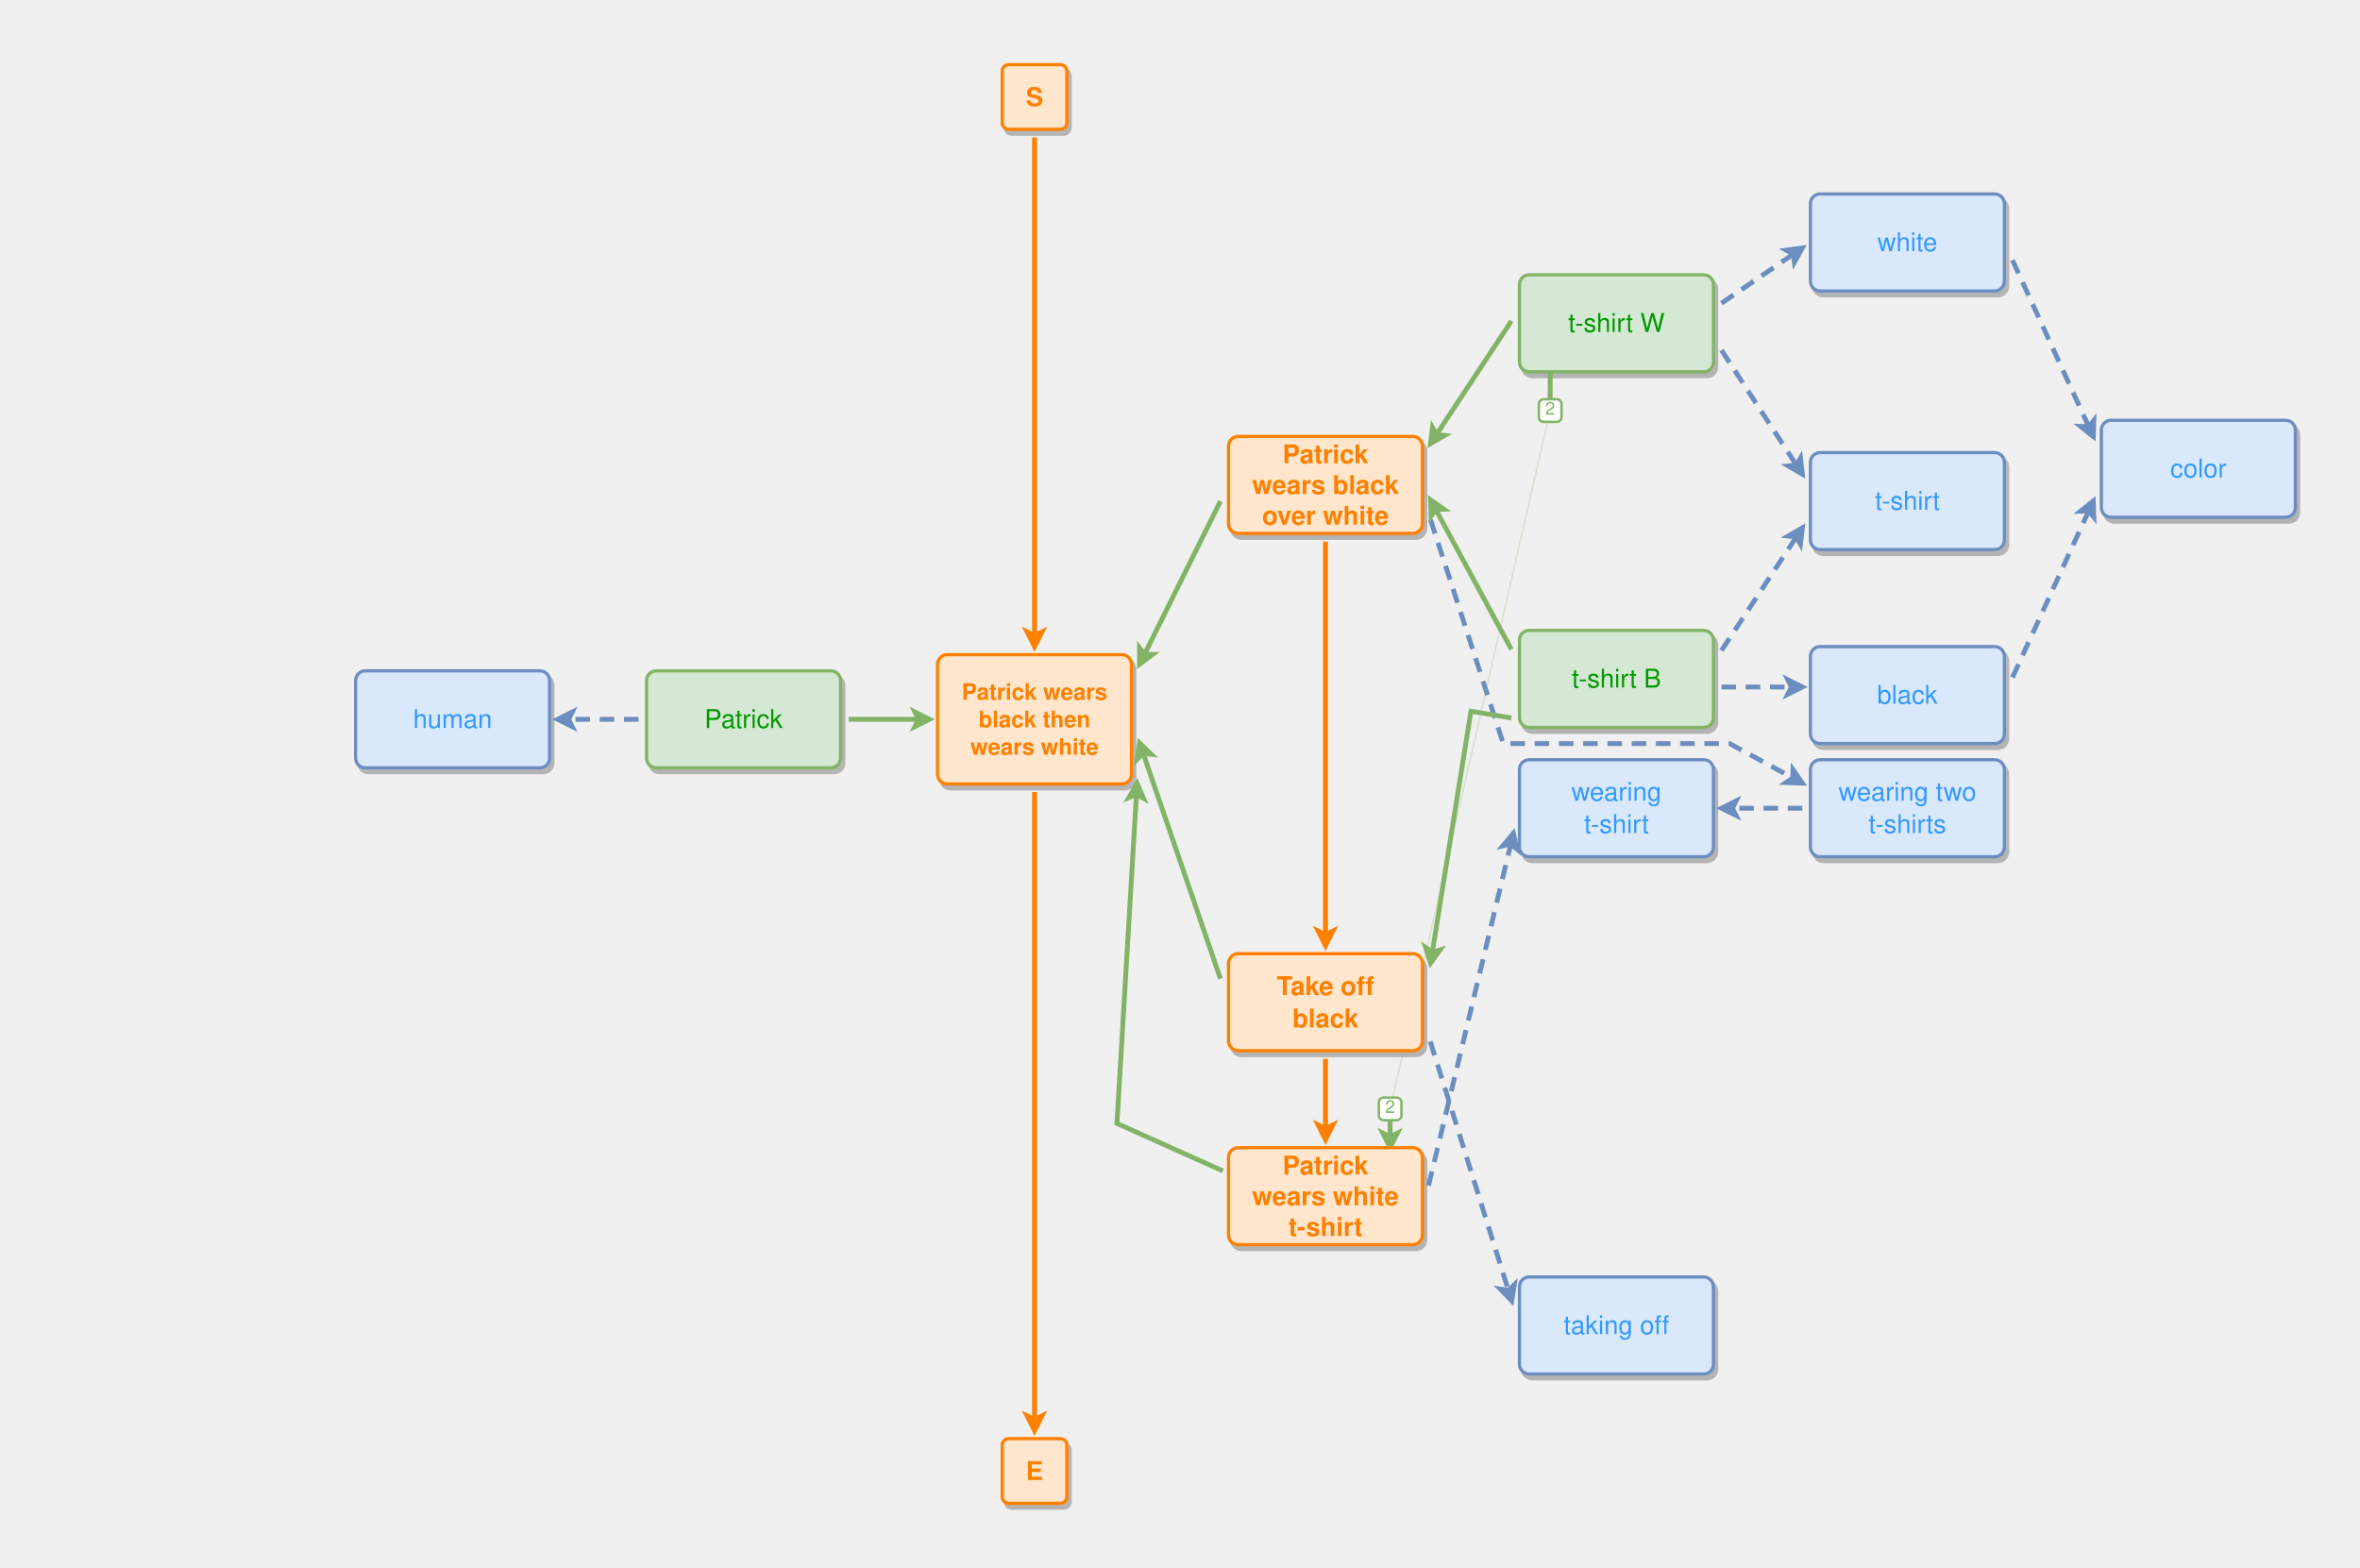
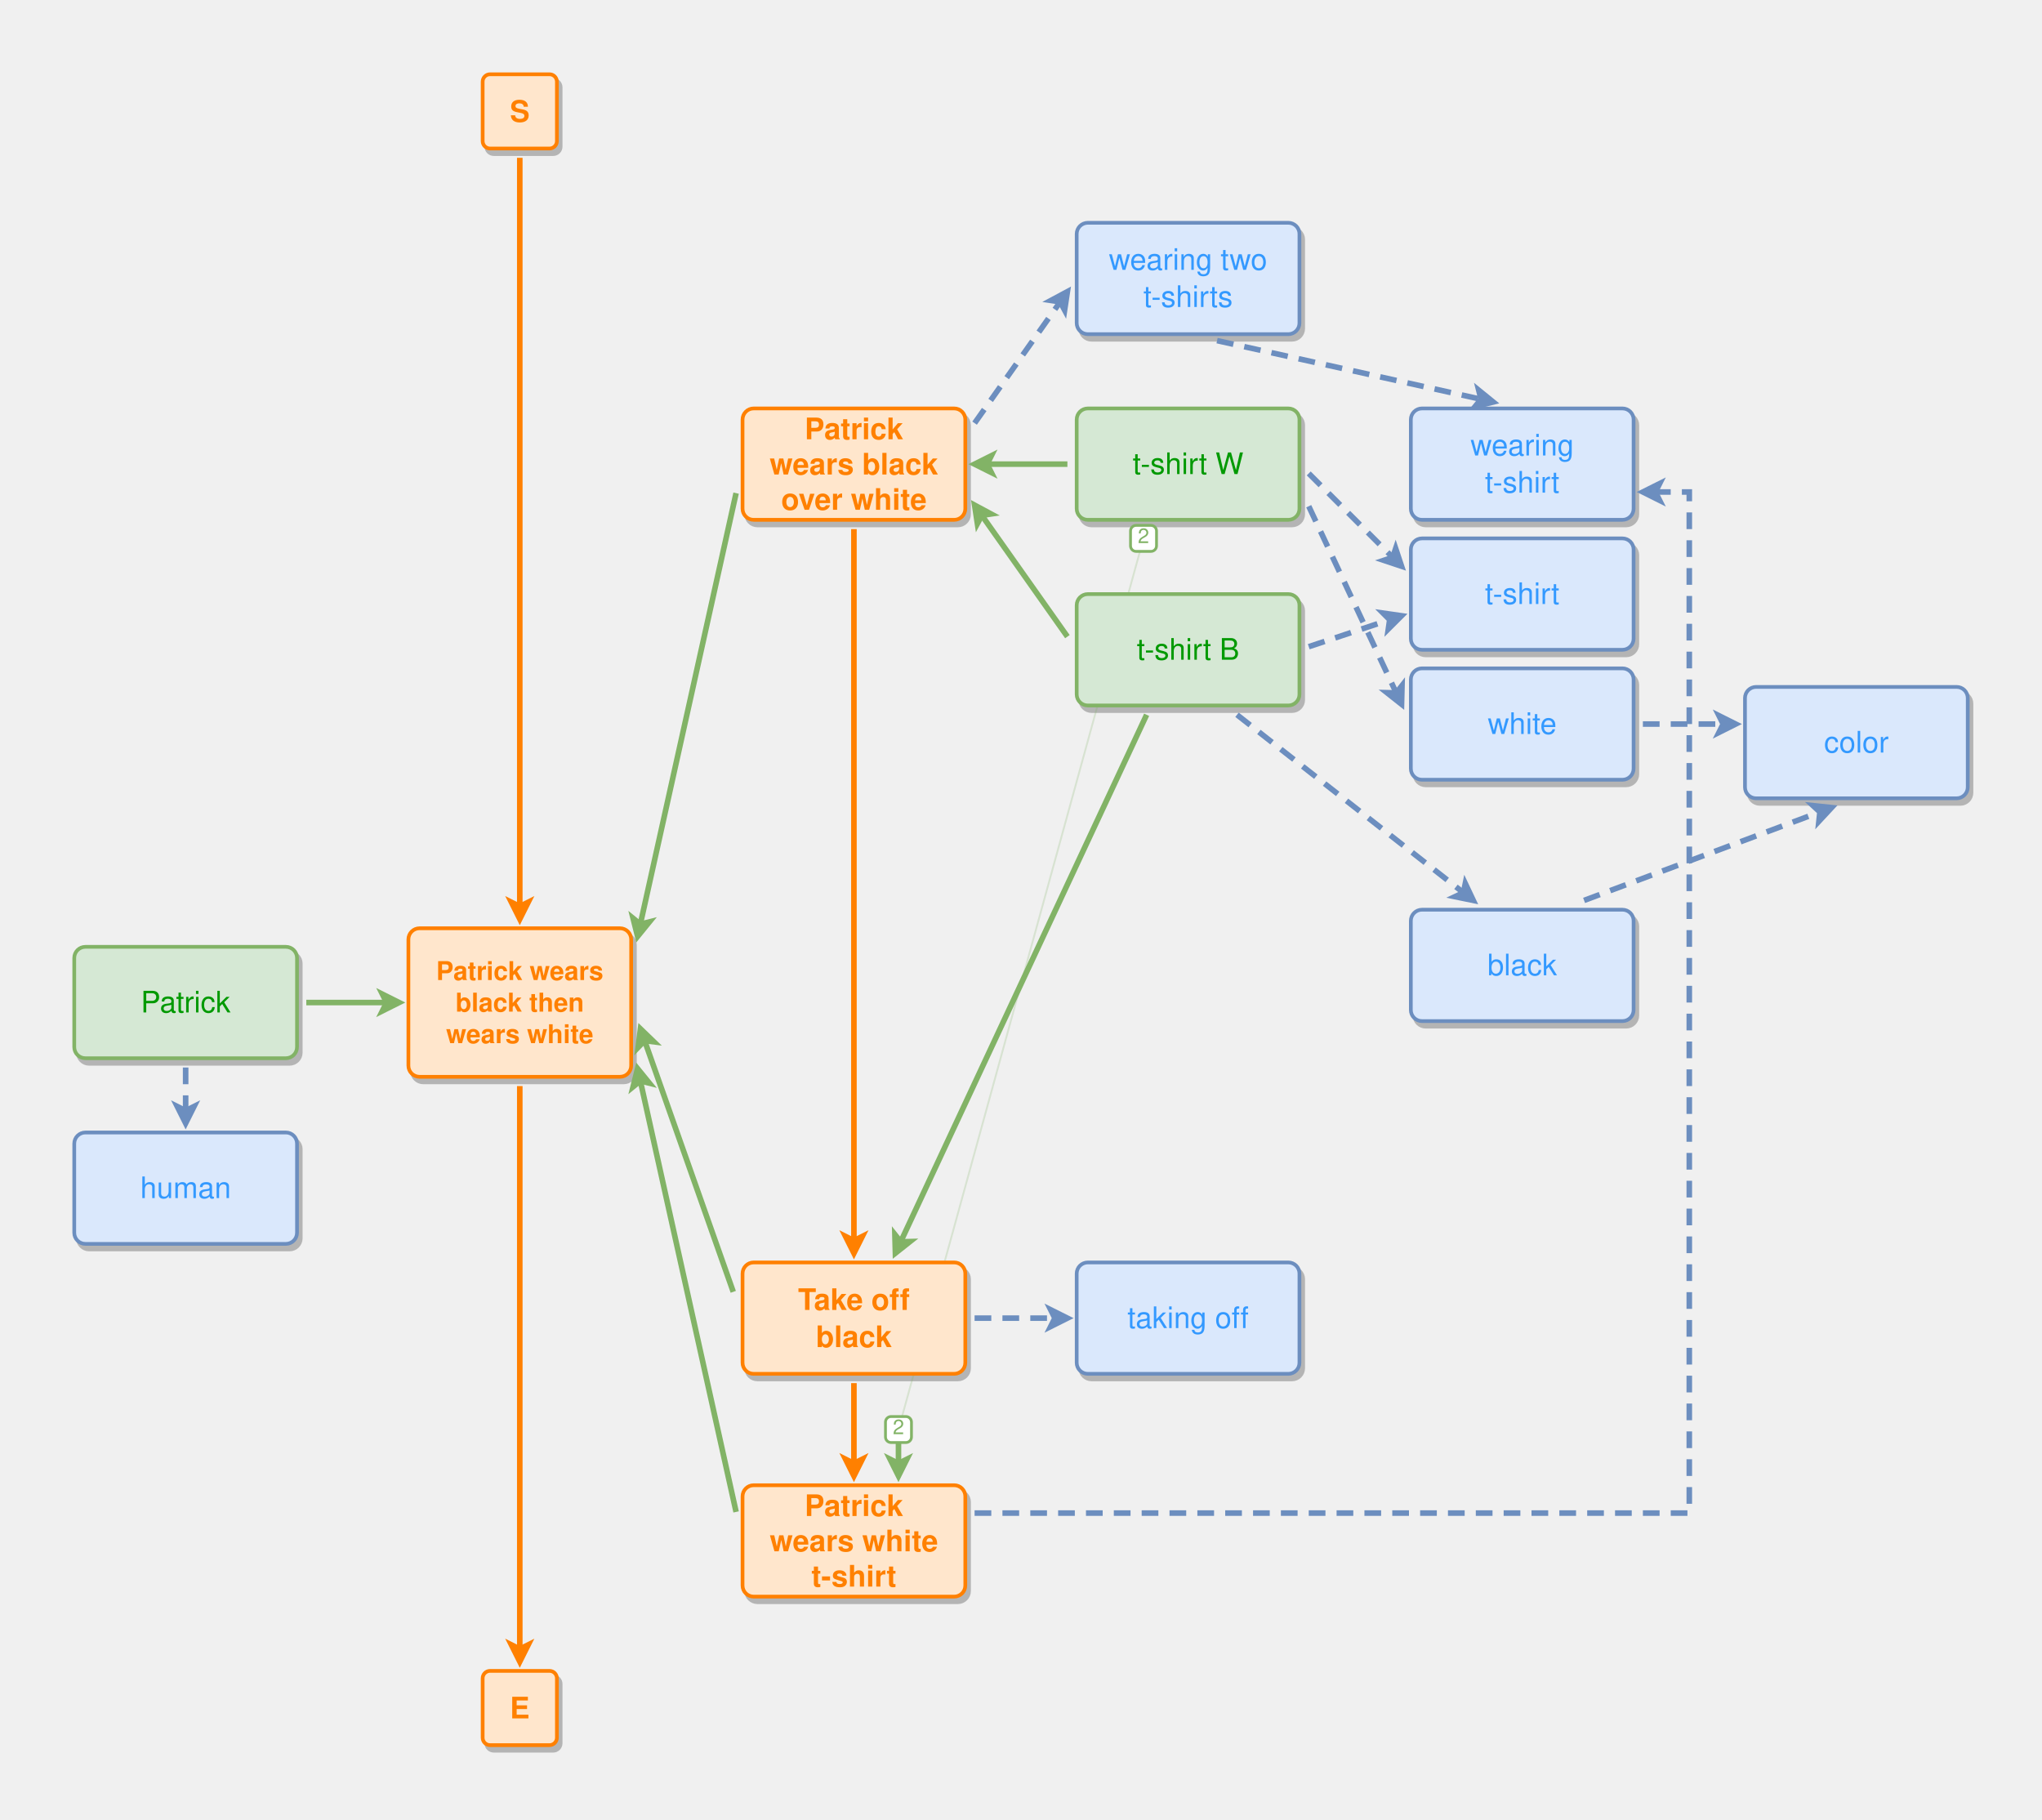
- <svg xmlns="http://www.w3.org/2000/svg" width="1460" height="970" viewBox="0 0 1460 970">
+ <svg xmlns="http://www.w3.org/2000/svg" width="1100" height="980" viewBox="0 0 1100 980">
  <defs>
  </defs>
  <g id="container-shells">
  </g>
  <g id="node-shadows">
-     <rect x="580" y="405" width="120" height="80" rx="6" ry="6" fill="#000000" stroke="#000000" stroke-width="2" opacity="0.25" transform="translate(2,3)" />
-     <rect x="940" y="790" width="120" height="60" rx="6" ry="6" fill="#000000" stroke="#000000" stroke-width="2" opacity="0.25" transform="translate(2,3)" />
-     <rect x="940" y="470" width="120" height="60" rx="6" ry="6" fill="#000000" stroke="#000000" stroke-width="2" opacity="0.25" transform="translate(2,3)" />
-     <rect x="1120" y="280" width="120" height="60" rx="6" ry="6" fill="#000000" stroke="#000000" stroke-width="2" opacity="0.25" transform="translate(2,3)" />
-     <rect x="1120" y="400" width="120" height="60" rx="6" ry="6" fill="#000000" stroke="#000000" stroke-width="2" opacity="0.25" transform="translate(2,3)" />
-     <rect x="1120" y="120" width="120" height="60" rx="6" ry="6" fill="#000000" stroke="#000000" stroke-width="2" opacity="0.25" transform="translate(2,3)" />
-     <rect x="1300" y="260" width="120" height="60" rx="6" ry="6" fill="#000000" stroke="#000000" stroke-width="2" opacity="0.25" transform="translate(2,3)" />
-     <rect x="620" y="40" width="40" height="40" rx="4" ry="4" fill="#000000" stroke="#000000" stroke-width="2" opacity="0.25" transform="translate(2,3)" />
-     <rect x="620" y="890" width="40" height="40" rx="4" ry="4" fill="#000000" stroke="#000000" stroke-width="2" opacity="0.25" transform="translate(2,3)" />
-     <rect x="760" y="270" width="120" height="60" rx="6" ry="6" fill="#000000" stroke="#000000" stroke-width="2" opacity="0.25" transform="translate(2,3)" />
-     <rect x="760" y="590" width="120" height="60" rx="6" ry="6" fill="#000000" stroke="#000000" stroke-width="2" opacity="0.25" transform="translate(2,3)" />
-     <rect x="760" y="710" width="120" height="60" rx="6" ry="6" fill="#000000" stroke="#000000" stroke-width="2" opacity="0.25" transform="translate(2,3)" />
-     <rect x="400" y="415" width="120" height="60" rx="6" ry="6" fill="#000000" stroke="#000000" stroke-width="2" opacity="0.25" transform="translate(2,3)" />
-     <rect x="220" y="415" width="120" height="60" rx="6" ry="6" fill="#000000" stroke="#000000" stroke-width="2" opacity="0.25" transform="translate(2,3)" />
-     <rect x="940" y="170" width="120" height="60" rx="6" ry="6" fill="#000000" stroke="#000000" stroke-width="2" opacity="0.25" transform="translate(2,3)" />
-     <rect x="940" y="390" width="120" height="60" rx="6" ry="6" fill="#000000" stroke="#000000" stroke-width="2" opacity="0.25" transform="translate(2,3)" />
-     <rect x="1120" y="470" width="120" height="60" rx="6" ry="6" fill="#000000" stroke="#000000" stroke-width="2" opacity="0.25" transform="translate(2,3)" />
+     <rect x="220" y="500" width="120" height="80" rx="6" ry="6" fill="#000000" stroke="#000000" stroke-width="2" opacity="0.25" transform="translate(2,3)" />
+     <rect x="580" y="680" width="120" height="60" rx="6" ry="6" fill="#000000" stroke="#000000" stroke-width="2" opacity="0.25" transform="translate(2,3)" />
+     <rect x="760" y="220" width="120" height="60" rx="6" ry="6" fill="#000000" stroke="#000000" stroke-width="2" opacity="0.25" transform="translate(2,3)" />
+     <rect x="760" y="290" width="120" height="60" rx="6" ry="6" fill="#000000" stroke="#000000" stroke-width="2" opacity="0.25" transform="translate(2,3)" />
+     <rect x="760" y="490" width="120" height="60" rx="6" ry="6" fill="#000000" stroke="#000000" stroke-width="2" opacity="0.25" transform="translate(2,3)" />
+     <rect x="760" y="360" width="120" height="60" rx="6" ry="6" fill="#000000" stroke="#000000" stroke-width="2" opacity="0.25" transform="translate(2,3)" />
+     <rect x="940" y="370" width="120" height="60" rx="6" ry="6" fill="#000000" stroke="#000000" stroke-width="2" opacity="0.25" transform="translate(2,3)" />
+     <rect x="260" y="40" width="40" height="40" rx="4" ry="4" fill="#000000" stroke="#000000" stroke-width="2" opacity="0.25" transform="translate(2,3)" />
+     <rect x="260" y="900" width="40" height="40" rx="4" ry="4" fill="#000000" stroke="#000000" stroke-width="2" opacity="0.25" transform="translate(2,3)" />
+     <rect x="400" y="220" width="120" height="60" rx="6" ry="6" fill="#000000" stroke="#000000" stroke-width="2" opacity="0.25" transform="translate(2,3)" />
+     <rect x="400" y="680" width="120" height="60" rx="6" ry="6" fill="#000000" stroke="#000000" stroke-width="2" opacity="0.25" transform="translate(2,3)" />
+     <rect x="400" y="800" width="120" height="60" rx="6" ry="6" fill="#000000" stroke="#000000" stroke-width="2" opacity="0.25" transform="translate(2,3)" />
+     <rect x="40" y="510" width="120" height="60" rx="6" ry="6" fill="#000000" stroke="#000000" stroke-width="2" opacity="0.25" transform="translate(2,3)" />
+     <rect x="40" y="610" width="120" height="60" rx="6" ry="6" fill="#000000" stroke="#000000" stroke-width="2" opacity="0.25" transform="translate(2,3)" />
+     <rect x="580" y="220" width="120" height="60" rx="6" ry="6" fill="#000000" stroke="#000000" stroke-width="2" opacity="0.25" transform="translate(2,3)" />
+     <rect x="580" y="320" width="120" height="60" rx="6" ry="6" fill="#000000" stroke="#000000" stroke-width="2" opacity="0.25" transform="translate(2,3)" />
+     <rect x="580" y="120" width="120" height="60" rx="6" ry="6" fill="#000000" stroke="#000000" stroke-width="2" opacity="0.25" transform="translate(2,3)" />
  </g>
  <g id="edges">
-     <g class="edge" data-edge-idx="0" data-edge-base="leadsto" data-edge-from="1" data-edge-to="17">
-       <line x1="640.00" y1="490.00" x2="640.00" y2="878.25" stroke="#ff8000" stroke-width="3" />
-       <path d="M 640.00 885.00 L 635.50 876.00 L 640.00 878.25 L 644.50 876.00 Z" fill="#ff8000" stroke="#ff8000" stroke-width="3" stroke-miterlimit="10" />
+     <g class="edge" data-edge-idx="0" data-edge-base="leadsto" data-edge-from="2" data-edge-to="3">
+       <line x1="460.00" y1="285.00" x2="460.00" y2="668.25" stroke="#ff8000" stroke-width="3" />
+       <path d="M 460.00 675.00 L 455.50 666.00 L 460.00 668.25 L 464.50 666.00 Z" fill="#ff8000" stroke="#ff8000" stroke-width="3" stroke-miterlimit="10" />
    </g>
-     <g class="edge" data-edge-idx="1" data-edge-base="expresses" data-edge-from="13" data-edge-to="15">
-       <line x1="1245.00" y1="419.08" x2="1292.19" y2="316.05" stroke="#6c8ebf" stroke-width="3" stroke-dasharray="9 6" />
-       <path d="M 1295.00 309.92 L 1295.34 319.97 L 1292.19 316.05 L 1287.16 316.23 Z" fill="#6c8ebf" stroke="#6c8ebf" stroke-width="3" stroke-miterlimit="10" />
+     <g class="edge" data-edge-idx="1" data-edge-base="leadsto" data-edge-from="3" data-edge-to="4">
+       <line x1="460.00" y1="745.00" x2="460.00" y2="788.25" stroke="#ff8000" stroke-width="3" />
+       <path d="M 460.00 795.00 L 455.50 786.00 L 460.00 788.25 L 464.50 786.00 Z" fill="#ff8000" stroke="#ff8000" stroke-width="3" stroke-miterlimit="10" />
    </g>
-     <g class="edge" data-edge-idx="2" data-edge-base="expresses" data-edge-from="14" data-edge-to="15">
-       <line x1="1245.00" y1="160.92" x2="1292.19" y2="263.95" stroke="#6c8ebf" stroke-width="3" stroke-dasharray="9 6" />
-       <path d="M 1295.00 270.08 L 1287.16 263.77 L 1292.19 263.95 L 1295.34 260.03 Z" fill="#6c8ebf" stroke="#6c8ebf" stroke-width="3" stroke-miterlimit="10" />
+     <g class="edge" data-edge-idx="2" data-edge-base="partof" data-edge-from="2" data-edge-to="1">
+       <line x1="396.53" y1="265.62" x2="344.94" y2="497.79" stroke="#82b366" stroke-width="3" />
+       <path d="M 343.47 504.38 L 341.03 494.62 L 344.94 497.79 L 349.82 496.57 Z" fill="#82b366" stroke="#82b366" stroke-width="3" stroke-miterlimit="10" />
    </g>
-     <g class="edge" data-edge-idx="3" data-edge-base="leadsto" data-edge-from="16" data-edge-to="1">
-       <line x1="640.00" y1="85.00" x2="640.00" y2="393.25" stroke="#ff8000" stroke-width="3" />
-       <path d="M 640.00 400.00 L 635.50 391.00 L 640.00 393.25 L 644.50 391.00 Z" fill="#ff8000" stroke="#ff8000" stroke-width="3" stroke-miterlimit="10" />
+     <g class="edge" data-edge-idx="3" data-edge-base="partof" data-edge-from="3" data-edge-to="1">
+       <line x1="395.00" y1="695.83" x2="347.25" y2="560.53" stroke="#82b366" stroke-width="3" />
+       <path d="M 345.00 554.17 L 352.24 561.16 L 347.25 560.53 L 343.75 564.15 Z" fill="#82b366" stroke="#82b366" stroke-width="3" stroke-miterlimit="10" />
    </g>
-     <g class="edge" data-edge-idx="4" data-edge-base="partof" data-edge-from="2" data-edge-to="1">
-       <line x1="755.00" y1="310.08" x2="708.00" y2="404.87" stroke="#82b366" stroke-width="3" />
-       <path d="M 705.00 410.92 L 704.97 400.85 L 708.00 404.87 L 713.03 404.85 Z" fill="#82b366" stroke="#82b366" stroke-width="3" stroke-miterlimit="10" />
+     <g class="edge" data-edge-idx="4" data-edge-base="partof" data-edge-from="4" data-edge-to="1">
+       <line x1="396.53" y1="814.38" x2="344.94" y2="582.21" stroke="#82b366" stroke-width="3" />
+       <path d="M 343.47 575.62 L 349.82 583.43 L 344.94 582.21 L 341.03 585.38 Z" fill="#82b366" stroke="#82b366" stroke-width="3" stroke-miterlimit="10" />
    </g>
-     <g class="edge" data-edge-idx="5" data-edge-base="leadsto" data-edge-from="2" data-edge-to="3">
-       <line x1="820.00" y1="335.00" x2="820.00" y2="578.25" stroke="#ff8000" stroke-width="3" />
-       <path d="M 820.00 585.00 L 815.50 576.00 L 820.00 578.25 L 824.50 576.00 Z" fill="#ff8000" stroke="#ff8000" stroke-width="3" stroke-miterlimit="10" />
+     <g class="edge" data-edge-idx="5" data-edge-base="partof" data-edge-from="5" data-edge-to="1">
+       <line x1="165.00" y1="540.00" x2="208.25" y2="540.00" stroke="#82b366" stroke-width="3" />
+       <path d="M 215.00 540.00 L 206.00 544.50 L 208.25 540.00 L 206.00 535.50 Z" fill="#82b366" stroke="#82b366" stroke-width="3" stroke-miterlimit="10" />
    </g>
-     <g class="edge" data-edge-idx="6" data-edge-base="expresses" data-edge-from="2" data-edge-to="9">
-       <polyline points="885.00,321.54 930,460 1070,460 1109.07,481.23" fill="none" stroke="#6c8ebf" stroke-width="3" stroke-dasharray="9 6" />
-       <path d="M 1115.00 484.46 L 1104.94 484.11 L 1109.07 481.23 L 1109.24 476.21 Z" fill="#6c8ebf" stroke="#6c8ebf" stroke-width="3" stroke-miterlimit="10" />
+     <g class="edge" data-edge-idx="6" data-edge-base="expresses" data-edge-from="5" data-edge-to="6">
+       <line x1="100.00" y1="575.00" x2="100.00" y2="598.25" stroke="#6c8ebf" stroke-width="3" stroke-dasharray="9 6" />
+       <path d="M 100.00 605.00 L 95.50 596.00 L 100.00 598.25 L 104.50 596.00 Z" fill="#6c8ebf" stroke="#6c8ebf" stroke-width="3" stroke-miterlimit="10" />
    </g>
-     <g class="edge" data-edge-idx="7" data-edge-base="partof" data-edge-from="3" data-edge-to="1">
-       <line x1="755.00" y1="605.42" x2="707.19" y2="465.97" stroke="#82b366" stroke-width="3" />
-       <path d="M 705.00 459.58 L 712.18 466.64 L 707.19 465.97 L 703.66 469.56 Z" fill="#82b366" stroke="#82b366" stroke-width="3" stroke-miterlimit="10" />
+     <g class="edge" data-edge-idx="7" data-edge-base="partof" data-edge-from="7" data-edge-to="2">
+       <line x1="575.00" y1="250.00" x2="531.75" y2="250.00" stroke="#82b366" stroke-width="3" />
+       <path d="M 525.00 250.00 L 534.00 245.50 L 531.75 250.00 L 534.00 254.50 Z" fill="#82b366" stroke="#82b366" stroke-width="3" stroke-miterlimit="10" />
    </g>
-     <g class="edge" data-edge-idx="8" data-edge-base="expresses" data-edge-from="3" data-edge-to="10">
-       <line x1="884.80" y1="644.26" x2="933.18" y2="798.30" stroke="#6c8ebf" stroke-width="3" stroke-dasharray="9 6" />
-       <path d="M 935.20 804.74 L 928.21 797.50 L 933.18 798.30 L 936.80 794.80 Z" fill="#6c8ebf" stroke="#6c8ebf" stroke-width="3" stroke-miterlimit="10" />
-     </g>
-     <g class="edge" data-edge-idx="9" data-edge-base="leadsto" data-edge-from="3" data-edge-to="4">
-       <line x1="820.00" y1="655.00" x2="820.00" y2="698.25" stroke="#ff8000" stroke-width="3" />
-       <path d="M 820.00 705.00 L 815.50 696.00 L 820.00 698.25 L 824.50 696.00 Z" fill="#ff8000" stroke="#ff8000" stroke-width="3" stroke-miterlimit="10" />
-     </g>
-     <g class="edge" data-edge-idx="10" data-edge-base="partof" data-edge-from="4" data-edge-to="1">
-       <polyline points="756.54,724.38 691,695 703.06,491.36" fill="none" stroke="#82b366" stroke-width="3" />
-       <path d="M 703.46 484.62 L 707.42 493.87 L 703.06 491.36 L 698.43 493.34 Z" fill="#82b366" stroke="#82b366" stroke-width="3" stroke-miterlimit="10" />
-     </g>
-     <g class="edge" data-edge-idx="11" data-edge-base="expresses" data-edge-from="4" data-edge-to="11">
-       <line x1="883.75" y1="733.45" x2="934.67" y2="522.12" stroke="#6c8ebf" stroke-width="3" stroke-dasharray="9 6" />
-       <path d="M 936.25 515.55 L 938.52 525.36 L 934.67 522.12 L 929.77 523.25 Z" fill="#6c8ebf" stroke="#6c8ebf" stroke-width="3" stroke-miterlimit="10" />
-     </g>
-     <g class="edge" data-edge-idx="12" data-edge-base="partof" data-edge-from="5" data-edge-to="1">
-       <line x1="525.00" y1="445.00" x2="568.25" y2="445.00" stroke="#82b366" stroke-width="3" />
-       <path d="M 575.00 445.00 L 566.00 449.50 L 568.25 445.00 L 566.00 440.50 Z" fill="#82b366" stroke="#82b366" stroke-width="3" stroke-miterlimit="10" />
-     </g>
-     <g class="edge" data-edge-idx="13" data-edge-base="expresses" data-edge-from="5" data-edge-to="6">
-       <line x1="395.00" y1="445.00" x2="351.75" y2="445.00" stroke="#6c8ebf" stroke-width="3" stroke-dasharray="9 6" />
-       <path d="M 345.00 445.00 L 354.00 440.50 L 351.75 445.00 L 354.00 449.50 Z" fill="#6c8ebf" stroke="#6c8ebf" stroke-width="3" stroke-miterlimit="10" />
-     </g>
-     <g class="edge" data-edge-idx="14" data-edge-base="expresses" data-edge-from="7" data-edge-to="12">
-       <line x1="1065.00" y1="216.67" x2="1111.31" y2="287.68" stroke="#6c8ebf" stroke-width="3" stroke-dasharray="9 6" />
-       <path d="M 1115.00 293.33 L 1106.31 288.25 L 1111.31 287.68 L 1113.85 283.34 Z" fill="#6c8ebf" stroke="#6c8ebf" stroke-width="3" stroke-miterlimit="10" />
-     </g>
-     <g class="edge" data-edge-idx="15" data-edge-base="expresses" data-edge-from="7" data-edge-to="14">
-       <line x1="1065.00" y1="187.58" x2="1109.43" y2="157.22" stroke="#6c8ebf" stroke-width="3" stroke-dasharray="9 6" />
-       <path d="M 1115.00 153.42 L 1110.11 162.21 L 1109.43 157.22 L 1105.03 154.78 Z" fill="#6c8ebf" stroke="#6c8ebf" stroke-width="3" stroke-miterlimit="10" />
-     </g>
-     <g class="edge" data-edge-idx="16" data-edge-base="partof" data-edge-from="7" data-edge-to="2">
-       <line x1="935.00" y1="198.58" x2="888.72" y2="268.78" stroke="#82b366" stroke-width="3" />
-       <path d="M 885.00 274.42 L 886.20 264.43 L 888.72 268.78 L 893.71 269.38 Z" fill="#82b366" stroke="#82b366" stroke-width="3" stroke-miterlimit="10" />
-     </g>
-     <g class="edge" data-edge-idx="17" data-edge-base="partof" data-edge-from="7" data-edge-to="4">
-       <line class="edge-ghost" x1="959.00" y1="254.00" x2="860.00" y2="686.00" stroke="#82b366" stroke-width="1" stroke-opacity="0.22" />
+     <g class="edge" data-edge-idx="8" data-edge-base="partof" data-edge-from="7" data-edge-to="4">
+       <line class="edge-ghost" x1="616.00" y1="290.00" x2="484.00" y2="770.00" stroke="#82b366" stroke-width="1" stroke-opacity="0.22" />
      <g class="edge-full" opacity="0">
-         <line x1="959.00" y1="254.00" x2="860.00" y2="686.00" stroke="#82b366" stroke-width="3" />
+         <line x1="616.00" y1="290.00" x2="484.00" y2="770.00" stroke="#82b366" stroke-width="3" />
      </g>
      <g class="edge-stub" data-stub-end="source">
-         <line x1="959.00" y1="230.00" x2="959.00" y2="254.00" stroke="#82b366" stroke-width="3" />
+         <line x1="616.00" y1="285.00" x2="616.00" y2="290.00" stroke="#82b366" stroke-width="3" />
        <g class="edge-badge">
-           <rect x="952.00" y="247.00" width="14.00" height="14.00" rx="3" fill="#ffffff" stroke="#82b366" stroke-width="1.5" />
-           <text x="959.00" y="254.00" text-anchor="middle" dominant-baseline="central" font-size="11" font-family="Helvetica,Arial,sans-serif" fill="#82b366">2</text>
+           <rect x="609.00" y="283.00" width="14.00" height="14.00" rx="3" fill="#ffffff" stroke="#82b366" stroke-width="1.5" />
+           <text x="616.00" y="290.00" text-anchor="middle" dominant-baseline="central" font-size="11" font-family="Helvetica,Arial,sans-serif" fill="#82b366">2</text>
        </g>
      </g>
      <g class="edge-stub" data-stub-end="target">
-         <line x1="860.00" y1="686.00" x2="860.00" y2="703.25" stroke="#82b366" stroke-width="3" />
-         <path d="M 860.00 710.00 L 855.50 701.00 L 860.00 703.25 L 864.50 701.00 Z" fill="#82b366" stroke="#82b366" stroke-width="3" stroke-miterlimit="10" />
+         <line x1="484.00" y1="770.00" x2="484.00" y2="788.25" stroke="#82b366" stroke-width="3" />
+         <path d="M 484.00 795.00 L 479.50 786.00 L 484.00 788.25 L 488.50 786.00 Z" fill="#82b366" stroke="#82b366" stroke-width="3" stroke-miterlimit="10" />
        <g class="edge-badge">
-           <rect x="853.00" y="679.00" width="14.00" height="14.00" rx="3" fill="#ffffff" stroke="#82b366" stroke-width="1.5" />
-           <text x="860.00" y="686.00" text-anchor="middle" dominant-baseline="central" font-size="11" font-family="Helvetica,Arial,sans-serif" fill="#82b366">2</text>
+           <rect x="477.00" y="763.00" width="14.00" height="14.00" rx="3" fill="#ffffff" stroke="#82b366" stroke-width="1.5" />
+           <text x="484.00" y="770.00" text-anchor="middle" dominant-baseline="central" font-size="11" font-family="Helvetica,Arial,sans-serif" fill="#82b366">2</text>
        </g>
      </g>
    </g>
-     <g class="edge" data-edge-idx="18" data-edge-base="expresses" data-edge-from="8" data-edge-to="12">
-       <line x1="1065.00" y1="402.42" x2="1111.28" y2="332.22" stroke="#6c8ebf" stroke-width="3" stroke-dasharray="9 6" />
-       <path d="M 1115.00 326.58 L 1113.80 336.57 L 1111.28 332.22 L 1106.29 331.62 Z" fill="#6c8ebf" stroke="#6c8ebf" stroke-width="3" stroke-miterlimit="10" />
+     <g class="edge" data-edge-idx="9" data-edge-base="partof" data-edge-from="8" data-edge-to="2">
+       <line x1="575.00" y1="342.92" x2="528.89" y2="277.60" stroke="#82b366" stroke-width="3" />
+       <path d="M 525.00 272.08 L 533.87 276.84 L 528.89 277.60 L 526.51 282.03 Z" fill="#82b366" stroke="#82b366" stroke-width="3" stroke-miterlimit="10" />
    </g>
-     <g class="edge" data-edge-idx="19" data-edge-base="expresses" data-edge-from="8" data-edge-to="13">
-       <line x1="1065.00" y1="425.00" x2="1108.25" y2="425.00" stroke="#6c8ebf" stroke-width="3" stroke-dasharray="9 6" />
-       <path d="M 1115.00 425.00 L 1106.00 429.50 L 1108.25 425.00 L 1106.00 420.50 Z" fill="#6c8ebf" stroke="#6c8ebf" stroke-width="3" stroke-miterlimit="10" />
+     <g class="edge" data-edge-idx="10" data-edge-base="partof" data-edge-from="8" data-edge-to="3">
+       <line x1="617.67" y1="385.00" x2="485.19" y2="668.88" stroke="#82b366" stroke-width="3" />
+       <path d="M 482.33 675.00 L 482.06 664.94 L 485.19 668.88 L 490.22 668.75 Z" fill="#82b366" stroke="#82b366" stroke-width="3" stroke-miterlimit="10" />
    </g>
-     <g class="edge" data-edge-idx="20" data-edge-base="partof" data-edge-from="8" data-edge-to="2">
-       <line x1="935.00" y1="401.75" x2="888.21" y2="315.19" stroke="#82b366" stroke-width="3" />
-       <path d="M 885.00 309.25 L 893.24 315.03 L 888.21 315.19 L 885.32 319.31 Z" fill="#82b366" stroke="#82b366" stroke-width="3" stroke-miterlimit="10" />
+     <g class="edge" data-edge-idx="11" data-edge-base="expresses" data-edge-from="2" data-edge-to="9">
+       <line x1="525.00" y1="227.92" x2="571.11" y2="162.60" stroke="#6c8ebf" stroke-width="3" stroke-dasharray="9 6" />
+       <path d="M 575.00 157.08 L 573.49 167.03 L 571.11 162.60 L 566.13 161.84 Z" fill="#6c8ebf" stroke="#6c8ebf" stroke-width="3" stroke-miterlimit="10" />
    </g>
-     <g class="edge" data-edge-idx="21" data-edge-base="partof" data-edge-from="8" data-edge-to="3">
-       <polyline points="935.00,444.17 910,440 886.07,589.17" fill="none" stroke="#82b366" stroke-width="3" />
-       <path d="M 885.00 595.83 L 881.98 586.23 L 886.07 589.17 L 890.87 587.66 Z" fill="#82b366" stroke="#82b366" stroke-width="3" stroke-miterlimit="10" />
+     <g class="edge" data-edge-idx="12" data-edge-base="expresses" data-edge-from="3" data-edge-to="10">
+       <line x1="525.00" y1="710.00" x2="568.25" y2="710.00" stroke="#6c8ebf" stroke-width="3" stroke-dasharray="9 6" />
+       <path d="M 575.00 710.00 L 566.00 714.50 L 568.25 710.00 L 566.00 705.50 Z" fill="#6c8ebf" stroke="#6c8ebf" stroke-width="3" stroke-miterlimit="10" />
    </g>
-     <g class="edge" data-edge-idx="22" data-edge-base="expresses" data-edge-from="9" data-edge-to="11">
-       <line x1="1115.00" y1="500.00" x2="1071.75" y2="500.00" stroke="#6c8ebf" stroke-width="3" stroke-dasharray="9 6" />
-       <path d="M 1065.00 500.00 L 1074.00 495.50 L 1071.75 500.00 L 1074.00 504.50 Z" fill="#6c8ebf" stroke="#6c8ebf" stroke-width="3" stroke-miterlimit="10" />
+     <g class="edge" data-edge-idx="13" data-edge-base="expresses" data-edge-from="4" data-edge-to="11">
+       <polyline points="525.00,815.00 910,815 910,265 891.75,265.00" fill="none" stroke="#6c8ebf" stroke-width="3" stroke-dasharray="9 6" />
+       <path d="M 885.00 265.00 L 894.00 260.50 L 891.75 265.00 L 894.00 269.50 Z" fill="#6c8ebf" stroke="#6c8ebf" stroke-width="3" stroke-miterlimit="10" />
+     </g>
+     <g class="edge" data-edge-idx="14" data-edge-base="expresses" data-edge-from="8" data-edge-to="12">
+       <line x1="705.00" y1="348.33" x2="748.60" y2="333.80" stroke="#6c8ebf" stroke-width="3" stroke-dasharray="9 6" />
+       <path d="M 755.00 331.67 L 747.88 338.78 L 748.60 333.80 L 745.04 330.24 Z" fill="#6c8ebf" stroke="#6c8ebf" stroke-width="3" stroke-miterlimit="10" />
+     </g>
+     <g class="edge" data-edge-idx="15" data-edge-base="expresses" data-edge-from="8" data-edge-to="13">
+       <line x1="666.36" y1="385.00" x2="788.33" y2="480.83" stroke="#6c8ebf" stroke-width="3" stroke-dasharray="9 6" />
+       <path d="M 793.64 485.00 L 783.78 482.98 L 788.33 480.83 L 789.34 475.90 Z" fill="#6c8ebf" stroke="#6c8ebf" stroke-width="3" stroke-miterlimit="10" />
+     </g>
+     <g class="edge" data-edge-idx="16" data-edge-base="expresses" data-edge-from="7" data-edge-to="12">
+       <line x1="705.00" y1="255.00" x2="750.23" y2="300.23" stroke="#6c8ebf" stroke-width="3" stroke-dasharray="9 6" />
+       <path d="M 755.00 305.00 L 745.45 301.82 L 750.23 300.23 L 751.82 295.45 Z" fill="#6c8ebf" stroke="#6c8ebf" stroke-width="3" stroke-miterlimit="10" />
+     </g>
+     <g class="edge" data-edge-idx="17" data-edge-base="expresses" data-edge-from="7" data-edge-to="14">
+       <line x1="705.00" y1="272.67" x2="752.14" y2="373.22" stroke="#6c8ebf" stroke-width="3" stroke-dasharray="9 6" />
+       <path d="M 755.00 379.33 L 747.11 373.09 L 752.14 373.22 L 755.25 369.27 Z" fill="#6c8ebf" stroke="#6c8ebf" stroke-width="3" stroke-miterlimit="10" />
+     </g>
+     <g class="edge" data-edge-idx="18" data-edge-base="expresses" data-edge-from="9" data-edge-to="11">
+       <line x1="655.62" y1="183.47" x2="797.79" y2="215.06" stroke="#6c8ebf" stroke-width="3" stroke-dasharray="9 6" />
+       <path d="M 804.38 216.53 L 794.62 218.97 L 797.79 215.06 L 796.57 210.18 Z" fill="#6c8ebf" stroke="#6c8ebf" stroke-width="3" stroke-miterlimit="10" />
+     </g>
+     <g class="edge" data-edge-idx="19" data-edge-base="expresses" data-edge-from="13" data-edge-to="15">
+       <line x1="853.33" y1="485.00" x2="980.35" y2="437.37" stroke="#6c8ebf" stroke-width="3" stroke-dasharray="9 6" />
+       <path d="M 986.67 435.00 L 979.82 442.37 L 980.35 437.37 L 976.66 433.95 Z" fill="#6c8ebf" stroke="#6c8ebf" stroke-width="3" stroke-miterlimit="10" />
+     </g>
+     <g class="edge" data-edge-idx="20" data-edge-base="expresses" data-edge-from="14" data-edge-to="15">
+       <line x1="885.00" y1="390.00" x2="928.25" y2="390.00" stroke="#6c8ebf" stroke-width="3" stroke-dasharray="9 6" />
+       <path d="M 935.00 390.00 L 926.00 394.50 L 928.25 390.00 L 926.00 385.50 Z" fill="#6c8ebf" stroke="#6c8ebf" stroke-width="3" stroke-miterlimit="10" />
+     </g>
+     <g class="edge" data-edge-idx="21" data-edge-base="leadsto" data-edge-from="16" data-edge-to="1">
+       <line x1="280.00" y1="85.00" x2="280.00" y2="488.25" stroke="#ff8000" stroke-width="3" />
+       <path d="M 280.00 495.00 L 275.50 486.00 L 280.00 488.25 L 284.50 486.00 Z" fill="#ff8000" stroke="#ff8000" stroke-width="3" stroke-miterlimit="10" />
+     </g>
+     <g class="edge" data-edge-idx="22" data-edge-base="leadsto" data-edge-from="1" data-edge-to="17">
+       <line x1="280.00" y1="585.00" x2="280.00" y2="888.25" stroke="#ff8000" stroke-width="3" />
+       <path d="M 280.00 895.00 L 275.50 886.00 L 280.00 888.25 L 284.50 886.00 Z" fill="#ff8000" stroke="#ff8000" stroke-width="3" stroke-miterlimit="10" />
    </g>
  </g>
  <g id="nodes">
-     <rect x="580" y="405" width="120" height="80" rx="6" ry="6" fill="#ffe6cc" stroke="#ff8000" stroke-width="2" />
-     <text x="640" y="428" text-anchor="middle" dominant-baseline="middle" font-family="Helvetica,Inter,Segoe UI,Arial" font-size="14" font-weight="bold" fill="#ff8000">Patrick wears</text>
-     <text x="640" y="445" text-anchor="middle" dominant-baseline="middle" font-family="Helvetica,Inter,Segoe UI,Arial" font-size="14" font-weight="bold" fill="#ff8000">black then</text>
-     <text x="640" y="462" text-anchor="middle" dominant-baseline="middle" font-family="Helvetica,Inter,Segoe UI,Arial" font-size="14" font-weight="bold" fill="#ff8000">wears white</text>
-     <rect x="940" y="790" width="120" height="60" rx="6" ry="6" fill="#dae8fc" stroke="#6c8ebf" stroke-width="2" />
-     <text x="1000" y="820" text-anchor="middle" dominant-baseline="middle" font-family="Helvetica,Inter,Segoe UI,Arial" font-size="16" font-weight="normal" fill="#3399ff">taking off</text>
-     <rect x="940" y="470" width="120" height="60" rx="6" ry="6" fill="#dae8fc" stroke="#6c8ebf" stroke-width="2" />
-     <text x="1000" y="490" text-anchor="middle" dominant-baseline="middle" font-family="Helvetica,Inter,Segoe UI,Arial" font-size="16" font-weight="normal" fill="#3399ff">wearing</text>
-     <text x="1000" y="510" text-anchor="middle" dominant-baseline="middle" font-family="Helvetica,Inter,Segoe UI,Arial" font-size="16" font-weight="normal" fill="#3399ff">t-shirt</text>
-     <rect x="1120" y="280" width="120" height="60" rx="6" ry="6" fill="#dae8fc" stroke="#6c8ebf" stroke-width="2" />
-     <text x="1180" y="310" text-anchor="middle" dominant-baseline="middle" font-family="Helvetica,Inter,Segoe UI,Arial" font-size="16" font-weight="normal" fill="#3399ff">t-shirt</text>
-     <rect x="1120" y="400" width="120" height="60" rx="6" ry="6" fill="#dae8fc" stroke="#6c8ebf" stroke-width="2" />
-     <text x="1180" y="430" text-anchor="middle" dominant-baseline="middle" font-family="Helvetica,Inter,Segoe UI,Arial" font-size="16" font-weight="normal" fill="#3399ff">black</text>
-     <rect x="1120" y="120" width="120" height="60" rx="6" ry="6" fill="#dae8fc" stroke="#6c8ebf" stroke-width="2" />
-     <text x="1180" y="150" text-anchor="middle" dominant-baseline="middle" font-family="Helvetica,Inter,Segoe UI,Arial" font-size="16" font-weight="normal" fill="#3399ff">white</text>
-     <rect x="1300" y="260" width="120" height="60" rx="6" ry="6" fill="#dae8fc" stroke="#6c8ebf" stroke-width="2" />
-     <text x="1360" y="290" text-anchor="middle" dominant-baseline="middle" font-family="Helvetica,Inter,Segoe UI,Arial" font-size="16" font-weight="normal" fill="#3399ff">color</text>
-     <rect x="620" y="40" width="40" height="40" rx="4" ry="4" fill="#ffe6cc" stroke="#ff8000" stroke-width="2" />
-     <text x="640" y="60" text-anchor="middle" dominant-baseline="middle" font-family="Helvetica,Inter,Segoe UI,Arial" font-size="16" font-weight="bold" fill="#ff8000">S</text>
-     <rect x="620" y="890" width="40" height="40" rx="4" ry="4" fill="#ffe6cc" stroke="#ff8000" stroke-width="2" />
-     <text x="640" y="910" text-anchor="middle" dominant-baseline="middle" font-family="Helvetica,Inter,Segoe UI,Arial" font-size="16" font-weight="bold" fill="#ff8000">E</text>
-     <rect x="760" y="270" width="120" height="60" rx="6" ry="6" fill="#ffe6cc" stroke="#ff8000" stroke-width="2" />
-     <text x="820" y="281" text-anchor="middle" dominant-baseline="middle" font-family="Helvetica,Inter,Segoe UI,Arial" font-size="16" font-weight="bold" fill="#ff8000">Patrick</text>
-     <text x="820" y="300" text-anchor="middle" dominant-baseline="middle" font-family="Helvetica,Inter,Segoe UI,Arial" font-size="16" font-weight="bold" fill="#ff8000">wears black</text>
-     <text x="820" y="319" text-anchor="middle" dominant-baseline="middle" font-family="Helvetica,Inter,Segoe UI,Arial" font-size="16" font-weight="bold" fill="#ff8000">over white</text>
-     <rect x="760" y="590" width="120" height="60" rx="6" ry="6" fill="#ffe6cc" stroke="#ff8000" stroke-width="2" />
-     <text x="820" y="610" text-anchor="middle" dominant-baseline="middle" font-family="Helvetica,Inter,Segoe UI,Arial" font-size="16" font-weight="bold" fill="#ff8000">Take off</text>
-     <text x="820" y="630" text-anchor="middle" dominant-baseline="middle" font-family="Helvetica,Inter,Segoe UI,Arial" font-size="16" font-weight="bold" fill="#ff8000">black</text>
-     <rect x="760" y="710" width="120" height="60" rx="6" ry="6" fill="#ffe6cc" stroke="#ff8000" stroke-width="2" />
-     <text x="820" y="721" text-anchor="middle" dominant-baseline="middle" font-family="Helvetica,Inter,Segoe UI,Arial" font-size="16" font-weight="bold" fill="#ff8000">Patrick</text>
-     <text x="820" y="740" text-anchor="middle" dominant-baseline="middle" font-family="Helvetica,Inter,Segoe UI,Arial" font-size="16" font-weight="bold" fill="#ff8000">wears white</text>
-     <text x="820" y="759" text-anchor="middle" dominant-baseline="middle" font-family="Helvetica,Inter,Segoe UI,Arial" font-size="16" font-weight="bold" fill="#ff8000">t-shirt</text>
-     <rect x="400" y="415" width="120" height="60" rx="6" ry="6" fill="#d5e8d4" stroke="#82b366" stroke-width="2" />
-     <text x="460" y="445" text-anchor="middle" dominant-baseline="middle" font-family="Helvetica,Inter,Segoe UI,Arial" font-size="16" font-weight="normal" fill="#009900">Patrick</text>
-     <rect x="220" y="415" width="120" height="60" rx="6" ry="6" fill="#dae8fc" stroke="#6c8ebf" stroke-width="2" />
-     <text x="280" y="445" text-anchor="middle" dominant-baseline="middle" font-family="Helvetica,Inter,Segoe UI,Arial" font-size="16" font-weight="normal" fill="#3399ff">human</text>
-     <rect x="940" y="170" width="120" height="60" rx="6" ry="6" fill="#d5e8d4" stroke="#82b366" stroke-width="2" />
-     <text x="1000" y="200" text-anchor="middle" dominant-baseline="middle" font-family="Helvetica,Inter,Segoe UI,Arial" font-size="16" font-weight="normal" fill="#009900">t-shirt W</text>
-     <rect x="940" y="390" width="120" height="60" rx="6" ry="6" fill="#d5e8d4" stroke="#82b366" stroke-width="2" />
-     <text x="1000" y="420" text-anchor="middle" dominant-baseline="middle" font-family="Helvetica,Inter,Segoe UI,Arial" font-size="16" font-weight="normal" fill="#009900">t-shirt B</text>
-     <rect x="1120" y="470" width="120" height="60" rx="6" ry="6" fill="#dae8fc" stroke="#6c8ebf" stroke-width="2" />
-     <text x="1180" y="490" text-anchor="middle" dominant-baseline="middle" font-family="Helvetica,Inter,Segoe UI,Arial" font-size="16" font-weight="normal" fill="#3399ff">wearing two</text>
-     <text x="1180" y="510" text-anchor="middle" dominant-baseline="middle" font-family="Helvetica,Inter,Segoe UI,Arial" font-size="16" font-weight="normal" fill="#3399ff">t-shirts</text>
+     <rect x="220" y="500" width="120" height="80" rx="6" ry="6" fill="#ffe6cc" stroke="#ff8000" stroke-width="2" />
+     <text x="280" y="523" text-anchor="middle" dominant-baseline="middle" font-family="Helvetica,Inter,Segoe UI,Arial" font-size="14" font-weight="bold" fill="#ff8000">Patrick wears</text>
+     <text x="280" y="540" text-anchor="middle" dominant-baseline="middle" font-family="Helvetica,Inter,Segoe UI,Arial" font-size="14" font-weight="bold" fill="#ff8000">black then</text>
+     <text x="280" y="557" text-anchor="middle" dominant-baseline="middle" font-family="Helvetica,Inter,Segoe UI,Arial" font-size="14" font-weight="bold" fill="#ff8000">wears white</text>
+     <rect x="580" y="680" width="120" height="60" rx="6" ry="6" fill="#dae8fc" stroke="#6c8ebf" stroke-width="2" />
+     <text x="640" y="710" text-anchor="middle" dominant-baseline="middle" font-family="Helvetica,Inter,Segoe UI,Arial" font-size="16" font-weight="normal" fill="#3399ff">taking off</text>
+     <rect x="760" y="220" width="120" height="60" rx="6" ry="6" fill="#dae8fc" stroke="#6c8ebf" stroke-width="2" />
+     <text x="820" y="240" text-anchor="middle" dominant-baseline="middle" font-family="Helvetica,Inter,Segoe UI,Arial" font-size="16" font-weight="normal" fill="#3399ff">wearing</text>
+     <text x="820" y="260" text-anchor="middle" dominant-baseline="middle" font-family="Helvetica,Inter,Segoe UI,Arial" font-size="16" font-weight="normal" fill="#3399ff">t-shirt</text>
+     <rect x="760" y="290" width="120" height="60" rx="6" ry="6" fill="#dae8fc" stroke="#6c8ebf" stroke-width="2" />
+     <text x="820" y="320" text-anchor="middle" dominant-baseline="middle" font-family="Helvetica,Inter,Segoe UI,Arial" font-size="16" font-weight="normal" fill="#3399ff">t-shirt</text>
+     <rect x="760" y="490" width="120" height="60" rx="6" ry="6" fill="#dae8fc" stroke="#6c8ebf" stroke-width="2" />
+     <text x="820" y="520" text-anchor="middle" dominant-baseline="middle" font-family="Helvetica,Inter,Segoe UI,Arial" font-size="16" font-weight="normal" fill="#3399ff">black</text>
+     <rect x="760" y="360" width="120" height="60" rx="6" ry="6" fill="#dae8fc" stroke="#6c8ebf" stroke-width="2" />
+     <text x="820" y="390" text-anchor="middle" dominant-baseline="middle" font-family="Helvetica,Inter,Segoe UI,Arial" font-size="16" font-weight="normal" fill="#3399ff">white</text>
+     <rect x="940" y="370" width="120" height="60" rx="6" ry="6" fill="#dae8fc" stroke="#6c8ebf" stroke-width="2" />
+     <text x="1000" y="400" text-anchor="middle" dominant-baseline="middle" font-family="Helvetica,Inter,Segoe UI,Arial" font-size="16" font-weight="normal" fill="#3399ff">color</text>
+     <rect x="260" y="40" width="40" height="40" rx="4" ry="4" fill="#ffe6cc" stroke="#ff8000" stroke-width="2" />
+     <text x="280" y="60" text-anchor="middle" dominant-baseline="middle" font-family="Helvetica,Inter,Segoe UI,Arial" font-size="16" font-weight="bold" fill="#ff8000">S</text>
+     <rect x="260" y="900" width="40" height="40" rx="4" ry="4" fill="#ffe6cc" stroke="#ff8000" stroke-width="2" />
+     <text x="280" y="920" text-anchor="middle" dominant-baseline="middle" font-family="Helvetica,Inter,Segoe UI,Arial" font-size="16" font-weight="bold" fill="#ff8000">E</text>
+     <rect x="400" y="220" width="120" height="60" rx="6" ry="6" fill="#ffe6cc" stroke="#ff8000" stroke-width="2" />
+     <text x="460" y="231" text-anchor="middle" dominant-baseline="middle" font-family="Helvetica,Inter,Segoe UI,Arial" font-size="16" font-weight="bold" fill="#ff8000">Patrick</text>
+     <text x="460" y="250" text-anchor="middle" dominant-baseline="middle" font-family="Helvetica,Inter,Segoe UI,Arial" font-size="16" font-weight="bold" fill="#ff8000">wears black</text>
+     <text x="460" y="269" text-anchor="middle" dominant-baseline="middle" font-family="Helvetica,Inter,Segoe UI,Arial" font-size="16" font-weight="bold" fill="#ff8000">over white</text>
+     <rect x="400" y="680" width="120" height="60" rx="6" ry="6" fill="#ffe6cc" stroke="#ff8000" stroke-width="2" />
+     <text x="460" y="700" text-anchor="middle" dominant-baseline="middle" font-family="Helvetica,Inter,Segoe UI,Arial" font-size="16" font-weight="bold" fill="#ff8000">Take off</text>
+     <text x="460" y="720" text-anchor="middle" dominant-baseline="middle" font-family="Helvetica,Inter,Segoe UI,Arial" font-size="16" font-weight="bold" fill="#ff8000">black</text>
+     <rect x="400" y="800" width="120" height="60" rx="6" ry="6" fill="#ffe6cc" stroke="#ff8000" stroke-width="2" />
+     <text x="460" y="811" text-anchor="middle" dominant-baseline="middle" font-family="Helvetica,Inter,Segoe UI,Arial" font-size="16" font-weight="bold" fill="#ff8000">Patrick</text>
+     <text x="460" y="830" text-anchor="middle" dominant-baseline="middle" font-family="Helvetica,Inter,Segoe UI,Arial" font-size="16" font-weight="bold" fill="#ff8000">wears white</text>
+     <text x="460" y="849" text-anchor="middle" dominant-baseline="middle" font-family="Helvetica,Inter,Segoe UI,Arial" font-size="16" font-weight="bold" fill="#ff8000">t-shirt</text>
+     <rect x="40" y="510" width="120" height="60" rx="6" ry="6" fill="#d5e8d4" stroke="#82b366" stroke-width="2" />
+     <text x="100" y="540" text-anchor="middle" dominant-baseline="middle" font-family="Helvetica,Inter,Segoe UI,Arial" font-size="16" font-weight="normal" fill="#009900">Patrick</text>
+     <rect x="40" y="610" width="120" height="60" rx="6" ry="6" fill="#dae8fc" stroke="#6c8ebf" stroke-width="2" />
+     <text x="100" y="640" text-anchor="middle" dominant-baseline="middle" font-family="Helvetica,Inter,Segoe UI,Arial" font-size="16" font-weight="normal" fill="#3399ff">human</text>
+     <rect x="580" y="220" width="120" height="60" rx="6" ry="6" fill="#d5e8d4" stroke="#82b366" stroke-width="2" />
+     <text x="640" y="250" text-anchor="middle" dominant-baseline="middle" font-family="Helvetica,Inter,Segoe UI,Arial" font-size="16" font-weight="normal" fill="#009900">t-shirt W</text>
+     <rect x="580" y="320" width="120" height="60" rx="6" ry="6" fill="#d5e8d4" stroke="#82b366" stroke-width="2" />
+     <text x="640" y="350" text-anchor="middle" dominant-baseline="middle" font-family="Helvetica,Inter,Segoe UI,Arial" font-size="16" font-weight="normal" fill="#009900">t-shirt B</text>
+     <rect x="580" y="120" width="120" height="60" rx="6" ry="6" fill="#dae8fc" stroke="#6c8ebf" stroke-width="2" />
+     <text x="640" y="140" text-anchor="middle" dominant-baseline="middle" font-family="Helvetica,Inter,Segoe UI,Arial" font-size="16" font-weight="normal" fill="#3399ff">wearing two</text>
+     <text x="640" y="160" text-anchor="middle" dominant-baseline="middle" font-family="Helvetica,Inter,Segoe UI,Arial" font-size="16" font-weight="normal" fill="#3399ff">t-shirts</text>
  </g>
</svg>
